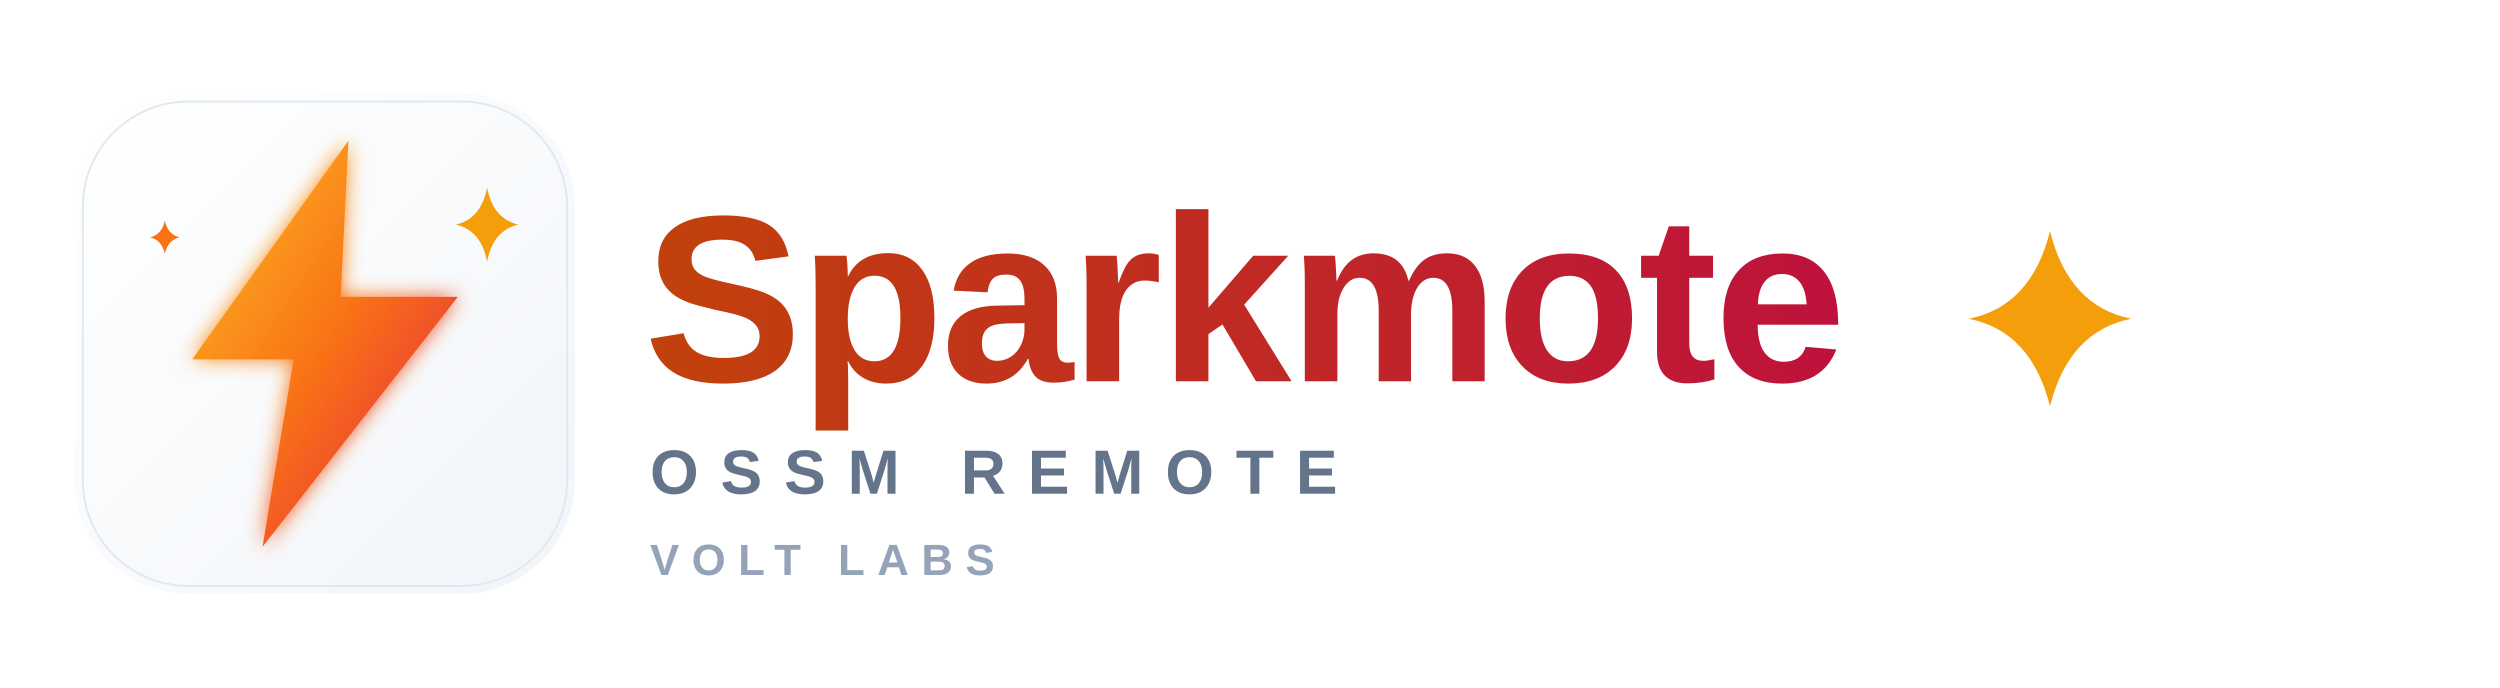
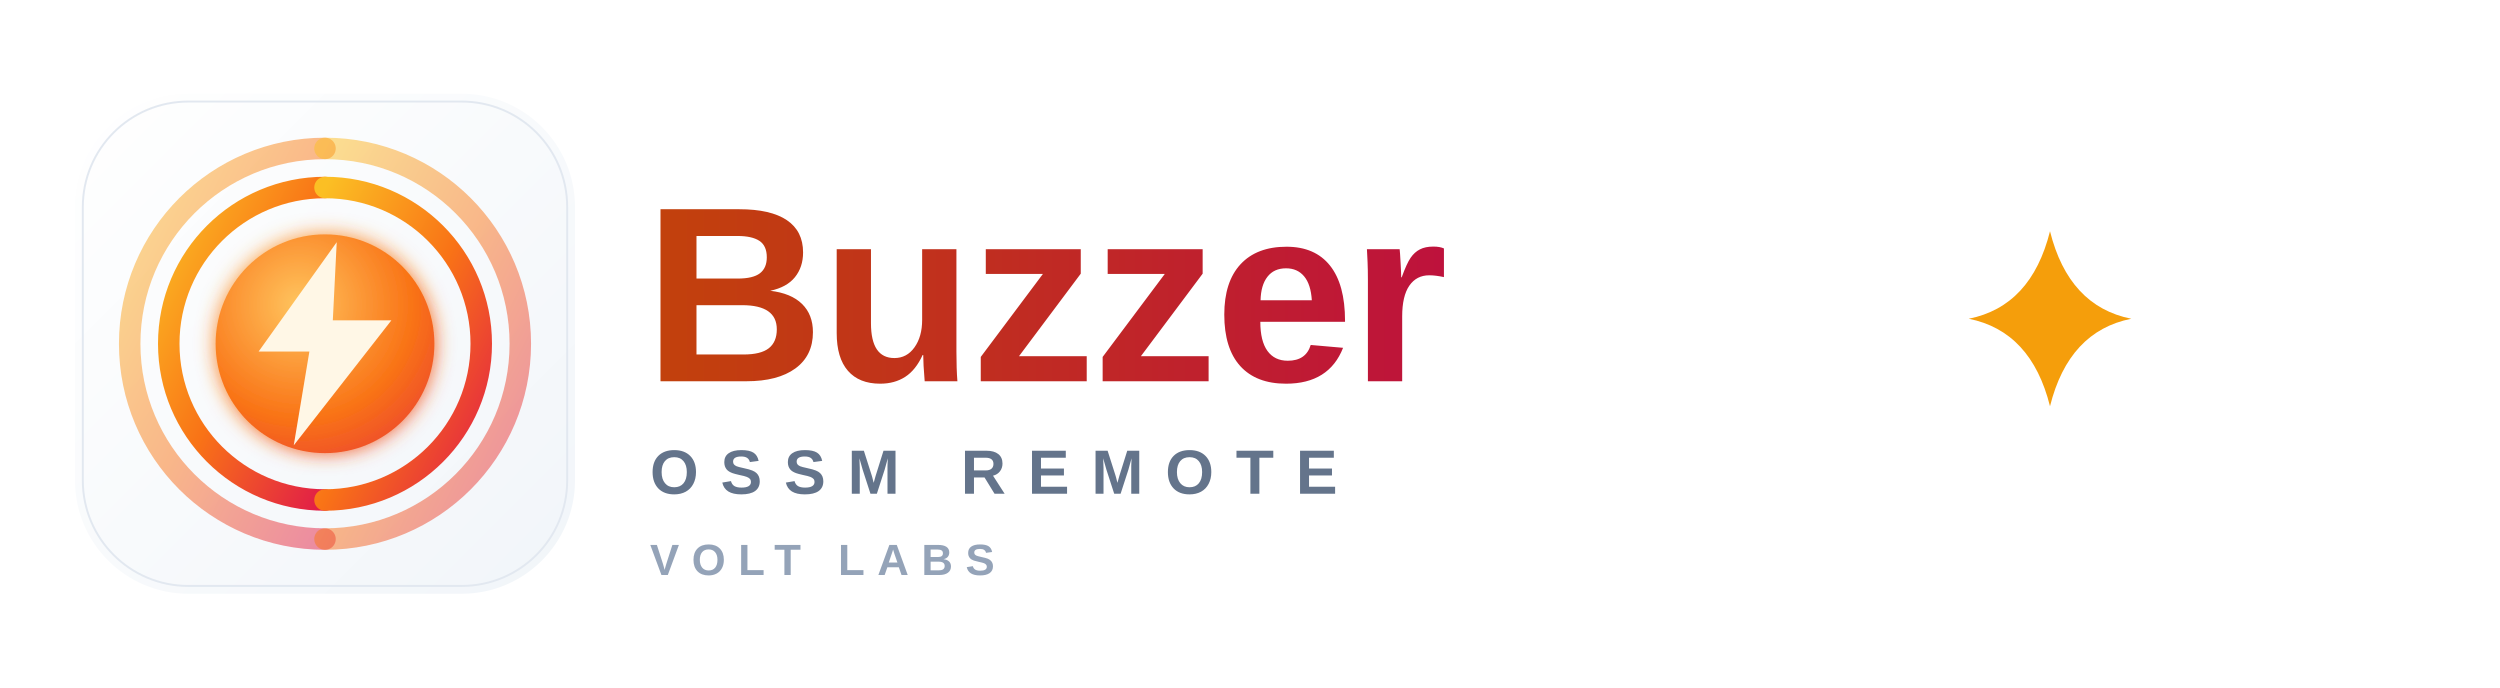
- <svg xmlns="http://www.w3.org/2000/svg" viewBox="0 0 800 220" width="800" height="220" role="img" aria-label="Sparkmote OSSM Remote by Volt Labs">
+ <svg xmlns="http://www.w3.org/2000/svg" viewBox="0 0 800 220" width="800" height="220" role="img" aria-label="Buzzer OSSM Remote by Volt Labs">
  <defs>
    <linearGradient id="bg" x1="0" y1="0" x2="1" y2="1">
      <stop offset="0" stop-color="#ffffff" />
      <stop offset="1" stop-color="#f1f5f9" />
    </linearGradient>
-     <linearGradient id="bolt" x1="0" y1="0" x2="1" y2="1">
+     <radialGradient id="btn" cx="0.38" cy="0.32" r="1.05">
+       <stop offset="0" stop-color="#ffc45e" />
+       <stop offset="0.5" stop-color="#f97316" />
+       <stop offset="1" stop-color="#e11d48" />
+     </radialGradient>
+     <linearGradient id="bz" x1="0" y1="0" x2="1" y2="1">
      <stop offset="0" stop-color="#fbbf24" />
      <stop offset="0.5" stop-color="#f97316" />
      <stop offset="1" stop-color="#e11d48" />
    </linearGradient>
    <linearGradient id="txt" x1="0" y1="0" x2="1" y2="0">
      <stop offset="0" stop-color="#c2410c" />
      <stop offset="1" stop-color="#be123c" />
    </linearGradient>
    <filter id="glow" x="-50%" y="-50%" width="200%" height="200%">
      <feGaussianBlur stdDeviation="10" result="b" />
      <feMerge>
        <feMergeNode in="b" />
        <feMergeNode in="SourceGraphic" />
      </feMerge>
    </filter>
  </defs>
  <g transform="translate(24,30) scale(0.3125)">
    <rect width="512" height="512" rx="116" fill="url(#bg)" />
    <rect x="8" y="8" width="496" height="496" rx="108" fill="none" stroke="#e2e8f0" stroke-width="2" />
-     <path d="M280 48 L120 272 L224 272 L192 464 L392 208 L272 208 Z" fill="url(#bolt)" filter="url(#glow)" />
-     <path d="M422 96 Q428 128 454 134 Q428 140 422 172 Q416 140 390 134 Q416 128 422 96 Z" fill="#f59e0b" />
-     <path d="M92 130 Q95 144 107 147 Q95 150 92 164 Q89 150 77 147 Q89 144 92 130 Z" fill="#f97316" />
+     <path d="M256 96 A160 160 0 0 0 256 416" fill="none" stroke="url(#bz)" stroke-width="22" stroke-linecap="round" />
+     <path d="M256 56 A200 200 0 0 0 256 456" fill="none" stroke="url(#bz)" stroke-width="22" stroke-linecap="round" opacity="0.5" />
+     <path d="M256 96 A160 160 0 0 1 256 416" fill="none" stroke="url(#bz)" stroke-width="22" stroke-linecap="round" />
+     <path d="M256 56 A200 200 0 0 1 256 456" fill="none" stroke="url(#bz)" stroke-width="22" stroke-linecap="round" opacity="0.5" />
+     <circle cx="256" cy="256" r="112" fill="url(#btn)" filter="url(#glow)" />
+     <g transform="translate(256 256) scale(0.5) translate(-256 -256)">
+       <path d="M280 48 L120 272 L224 272 L192 464 L392 208 L272 208 Z" fill="#fff7e6" />
+     </g>
  </g>
-   <text x="206" y="122" font-family="Arial, Helvetica, sans-serif" font-size="76" font-weight="800" letter-spacing="-1" fill="url(#txt)">Sparkmote</text>
+   <text x="206" y="122" font-family="Arial, Helvetica, sans-serif" font-size="80" font-weight="800" letter-spacing="-1" fill="url(#txt)">Buzzer</text>
  <path d="M656 74 Q662 98 682 102 Q662 106 656 130 Q650 106 630 102 Q650 98 656 74 Z" fill="#f59e0b" />
  <text x="208" y="158" font-family="Arial, Helvetica, sans-serif" font-size="20" font-weight="700" letter-spacing="7" fill="#64748b">OSSM REMOTE</text>
  <text x="208" y="184" font-family="Arial, Helvetica, sans-serif" font-size="14" font-weight="600" letter-spacing="4" fill="#94a3b8">VOLT LABS</text>
</svg>
